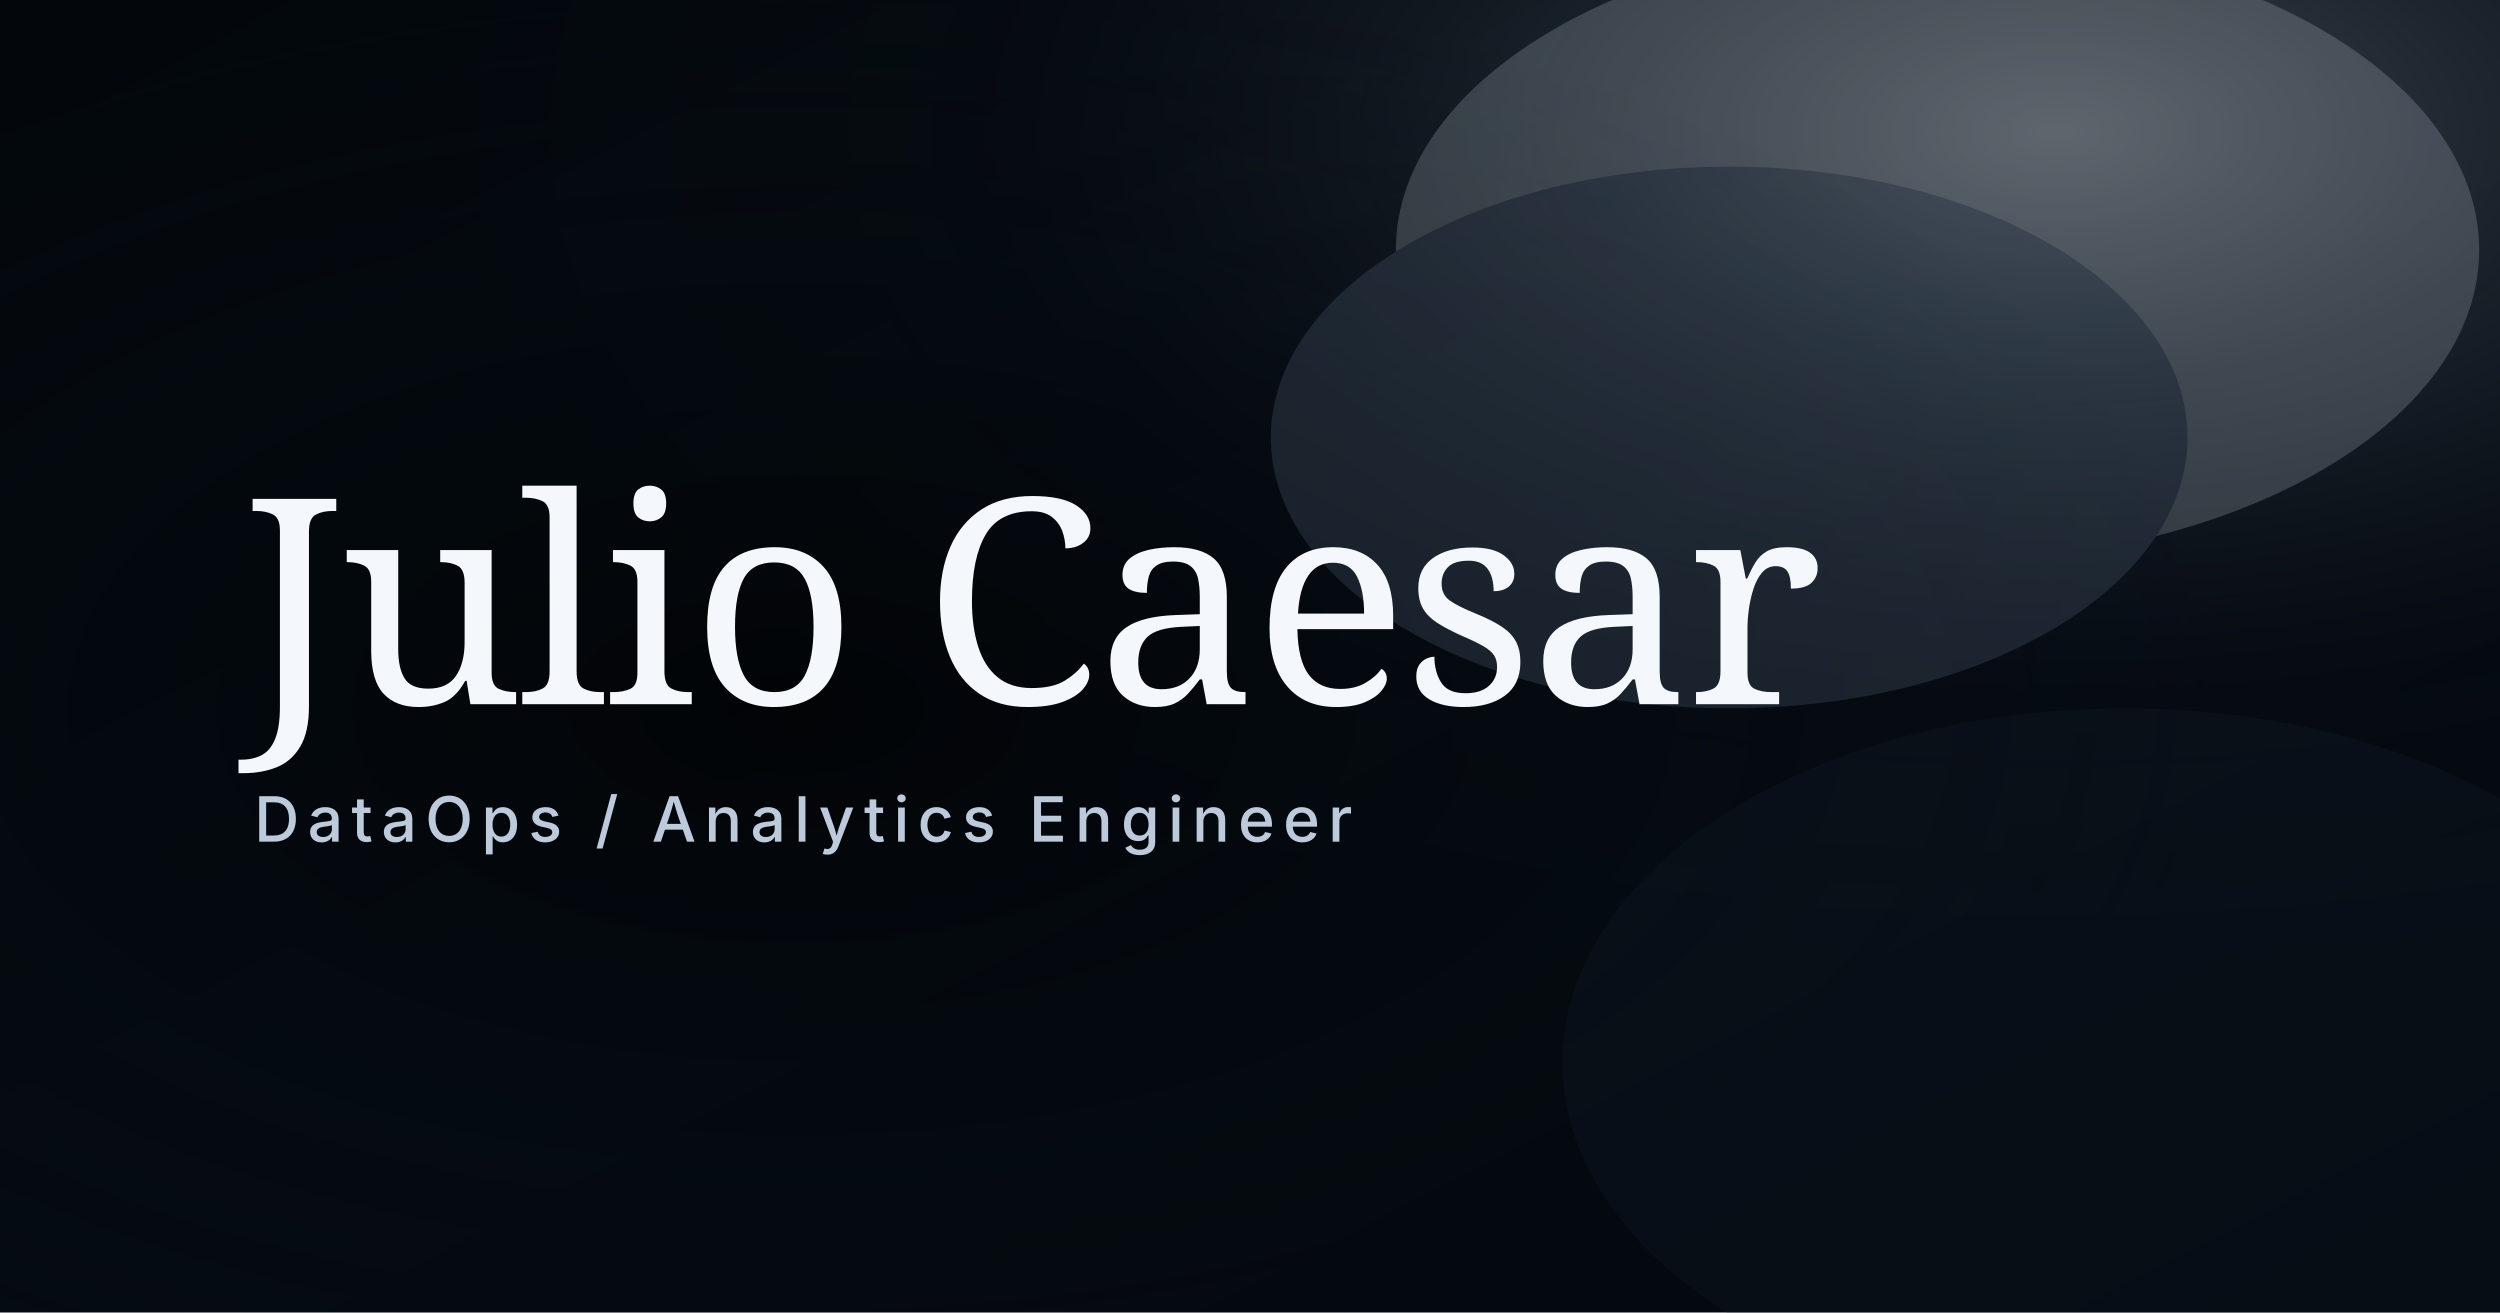
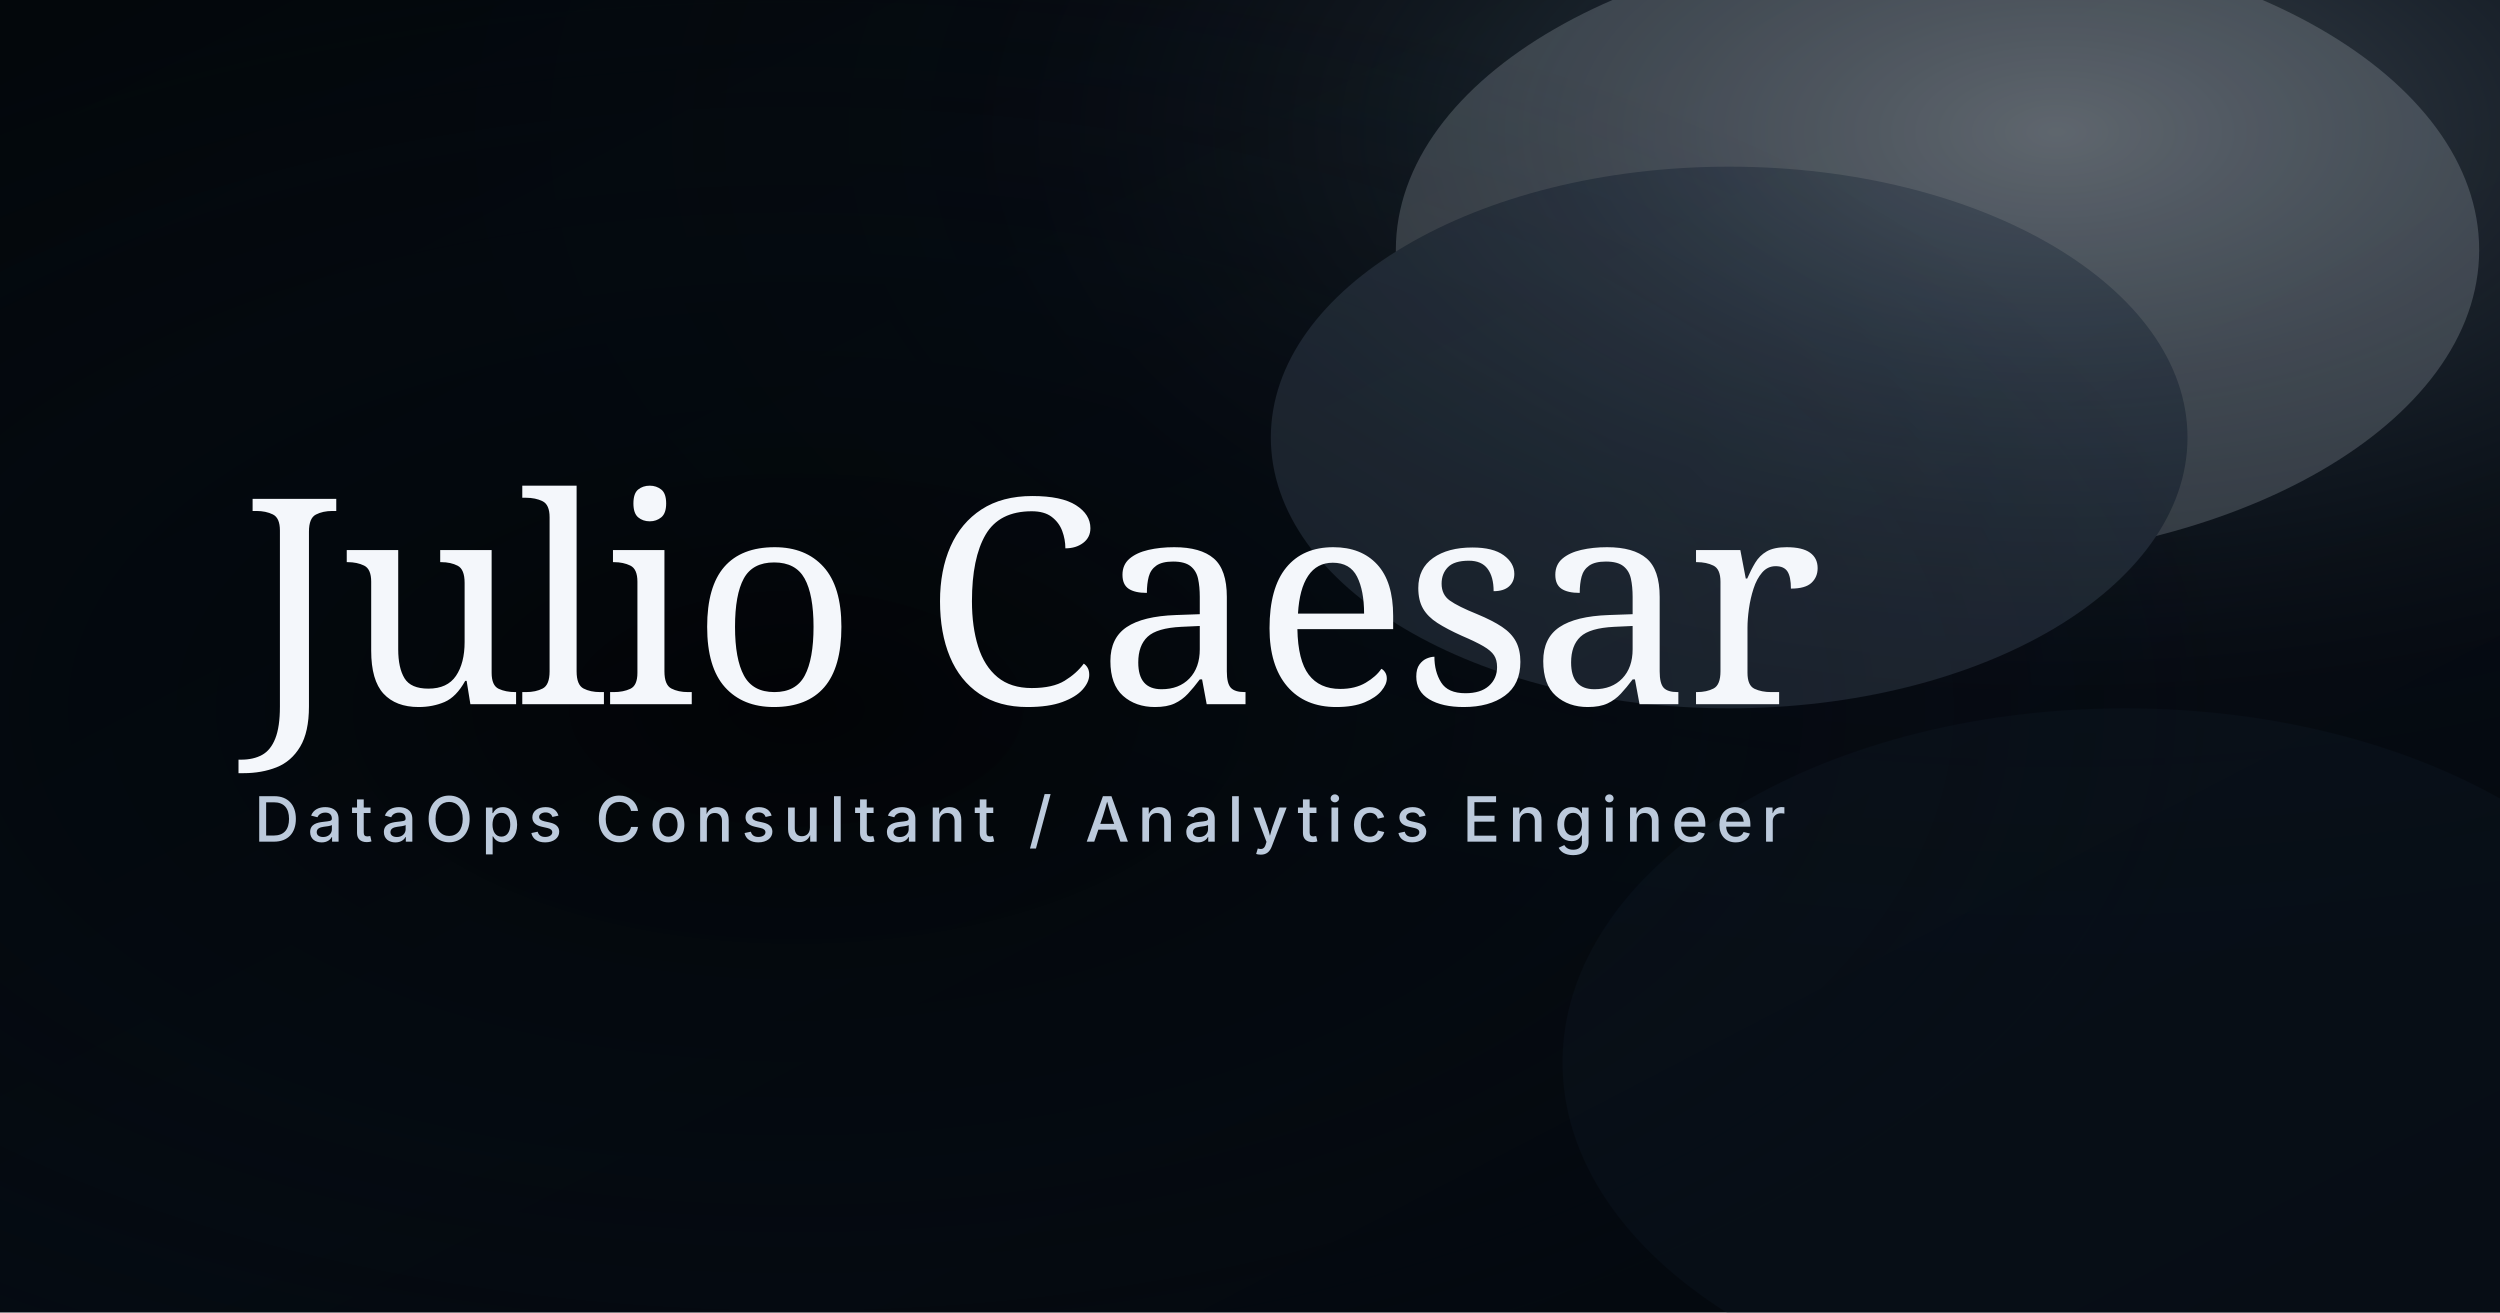
<svg xmlns="http://www.w3.org/2000/svg" viewBox="0 0 1200 630" role="img" aria-labelledby="title desc">
  <defs>
    <radialGradient id="mist" cx="82%" cy="10%" r="72%">
      <stop offset="0%" stop-color="#d8e2ea" stop-opacity="0.28" />
      <stop offset="26%" stop-color="#90a3b8" stop-opacity="0.16" />
      <stop offset="60%" stop-color="#152231" stop-opacity="0.06" />
      <stop offset="100%" stop-color="#04090f" stop-opacity="0" />
    </radialGradient>
    <radialGradient id="shadow" cx="32%" cy="54%" r="58%">
      <stop offset="0%" stop-color="#000000" stop-opacity="0.68" />
      <stop offset="55%" stop-color="#04090f" stop-opacity="0.36" />
      <stop offset="100%" stop-color="#04090f" stop-opacity="0" />
    </radialGradient>
    <linearGradient id="bg" x1="0" y1="0" x2="1" y2="1">
      <stop offset="0%" stop-color="#03070b" />
      <stop offset="48%" stop-color="#050b12" />
      <stop offset="100%" stop-color="#04080e" />
    </linearGradient>
  </defs>
  <rect width="1200" height="630" fill="url(#bg)" />
  <rect width="1200" height="630" fill="url(#mist)" />
  <rect width="1200" height="630" fill="url(#shadow)" />
  <g opacity="0.2">
    <ellipse cx="930" cy="120" rx="260" ry="150" fill="#d7e1ea" />
    <ellipse cx="830" cy="210" rx="220" ry="130" fill="#6d809a" />
    <ellipse cx="1020" cy="510" rx="270" ry="170" fill="#142131" />
  </g>
  <text x="116" y="338" fill="#f4f7fb" font-family="'Cormorant Garamond', Georgia, serif" font-size="138" font-weight="500" letter-spacing="-2">
    Julio Caesar
  </text>
  <text x="122" y="404" fill="#bccadc" font-family="Inter, 'Segoe UI', Arial, sans-serif" font-size="30" font-weight="500" letter-spacing="4" text-transform="uppercase">
-     DataOps / Analytics Engineer
+     DataOps Consultant / Analytics Engineer
  </text>
</svg>
